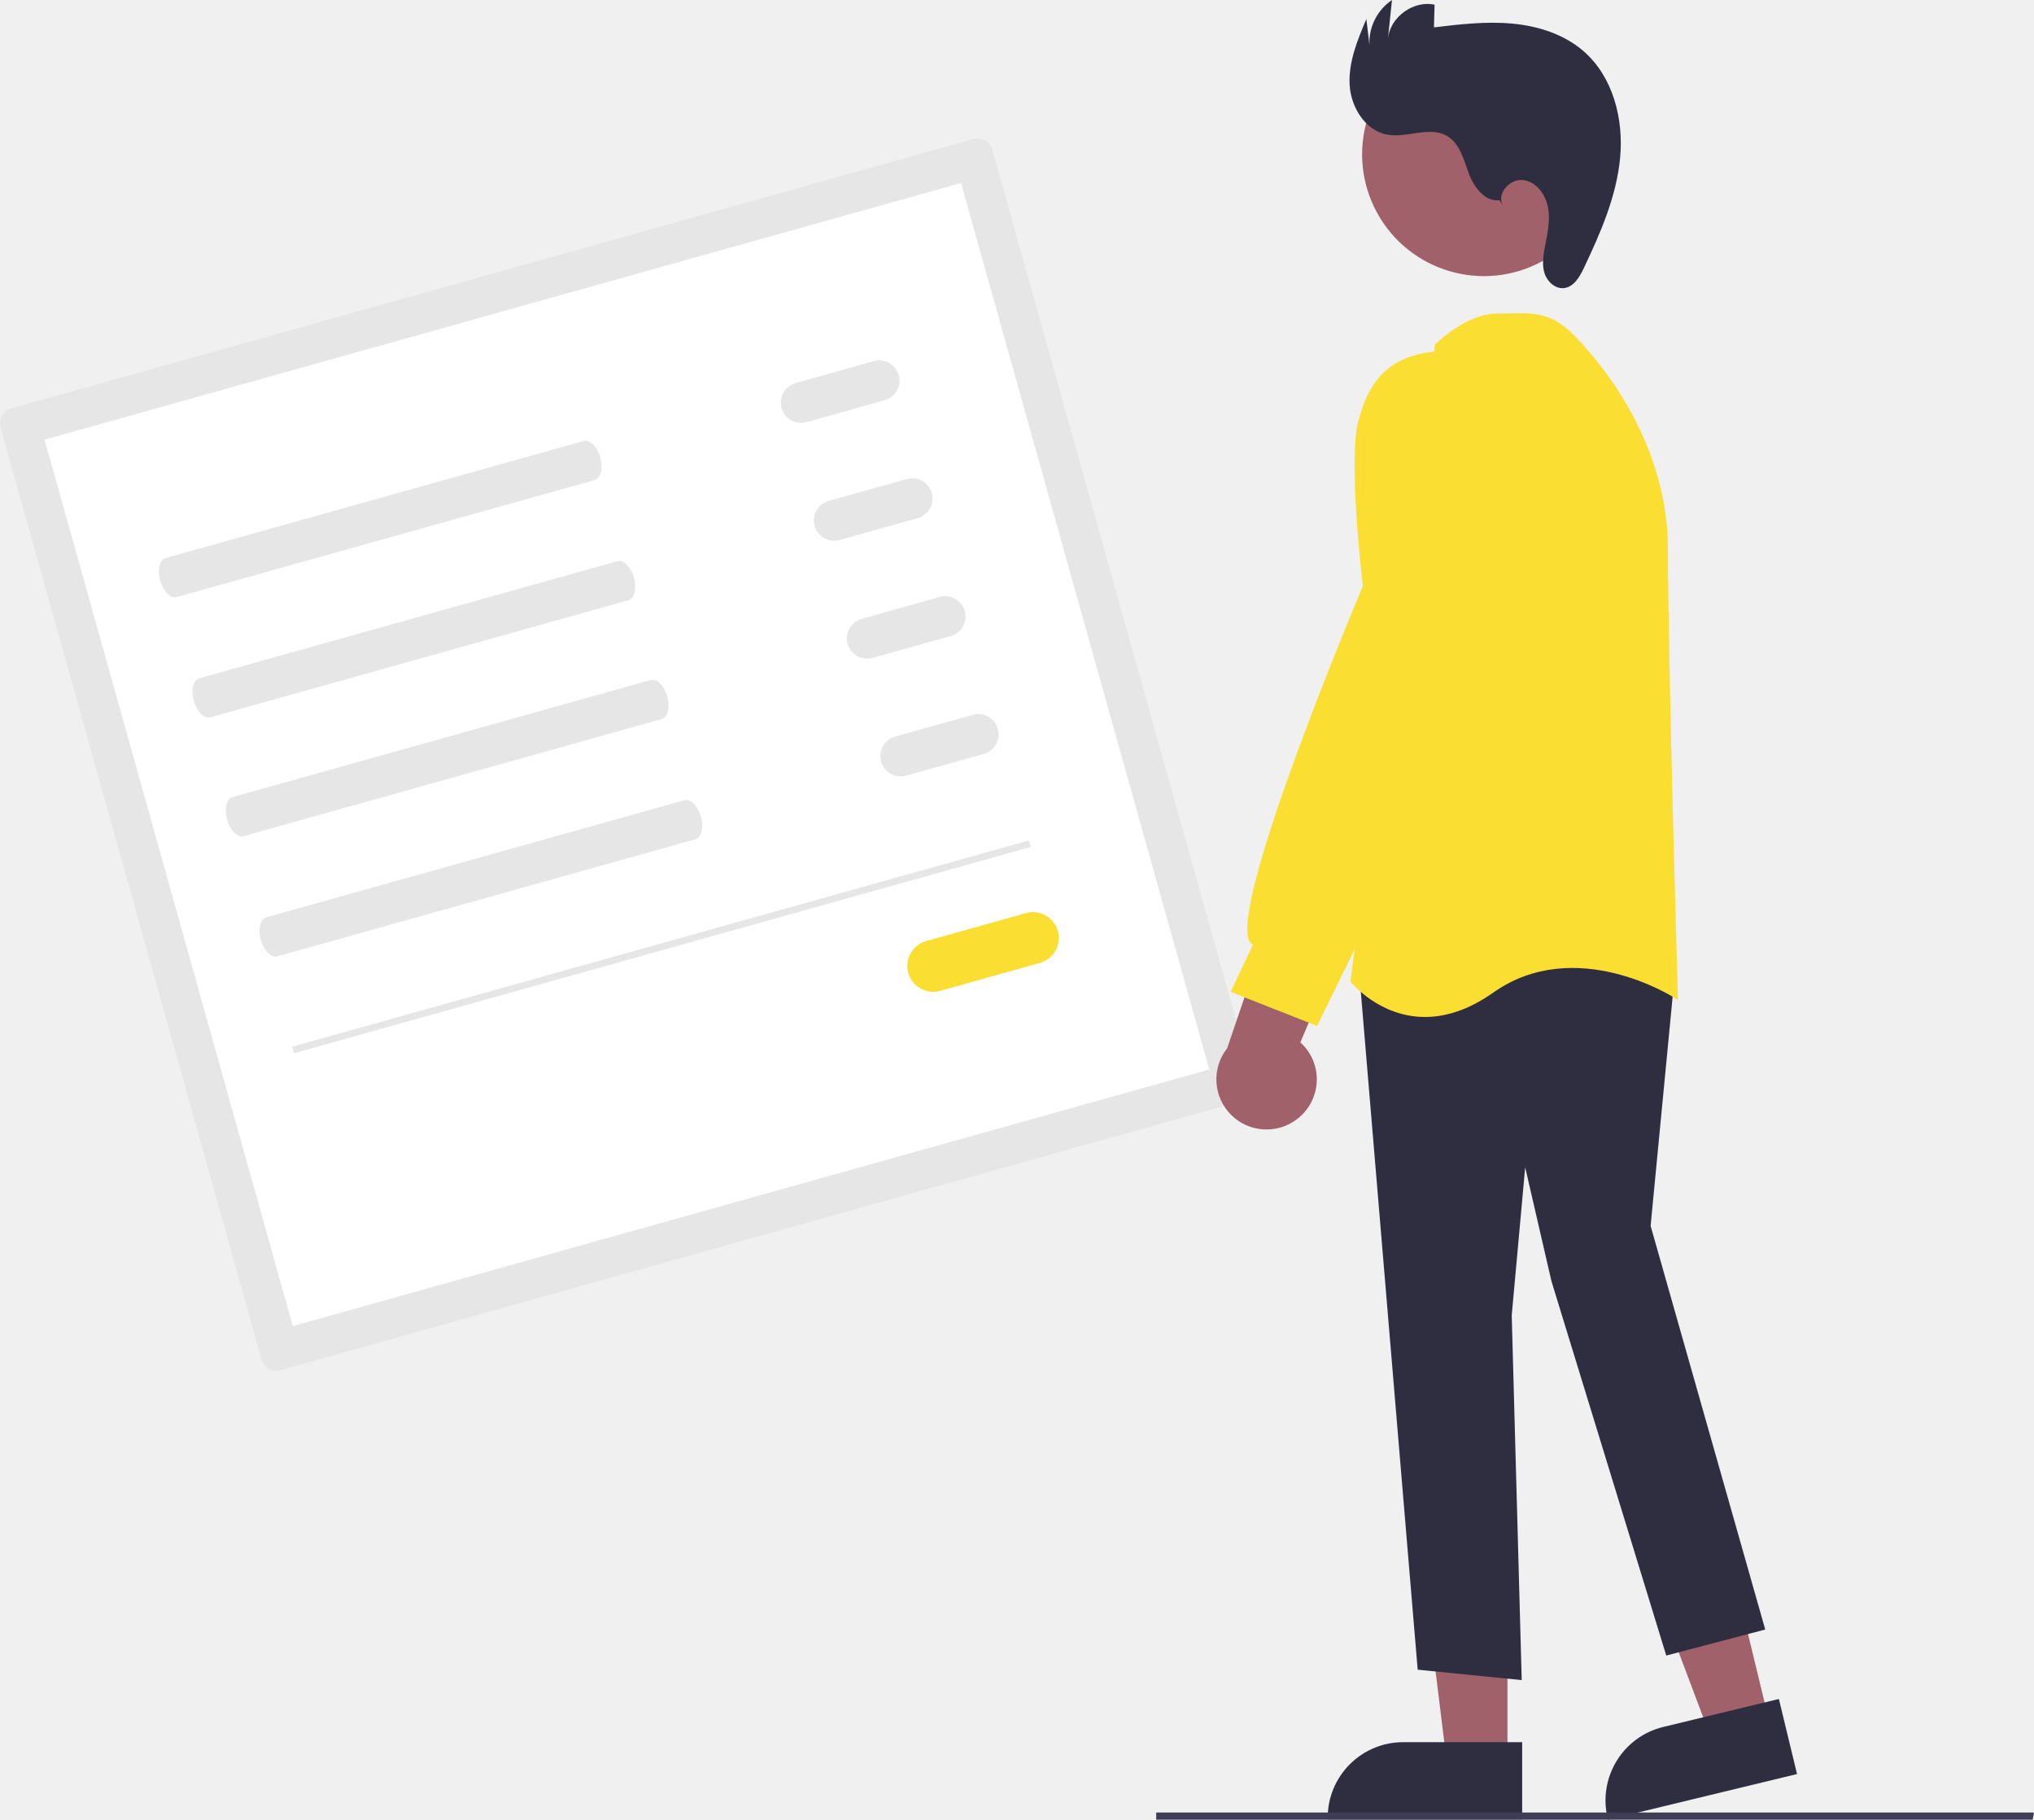
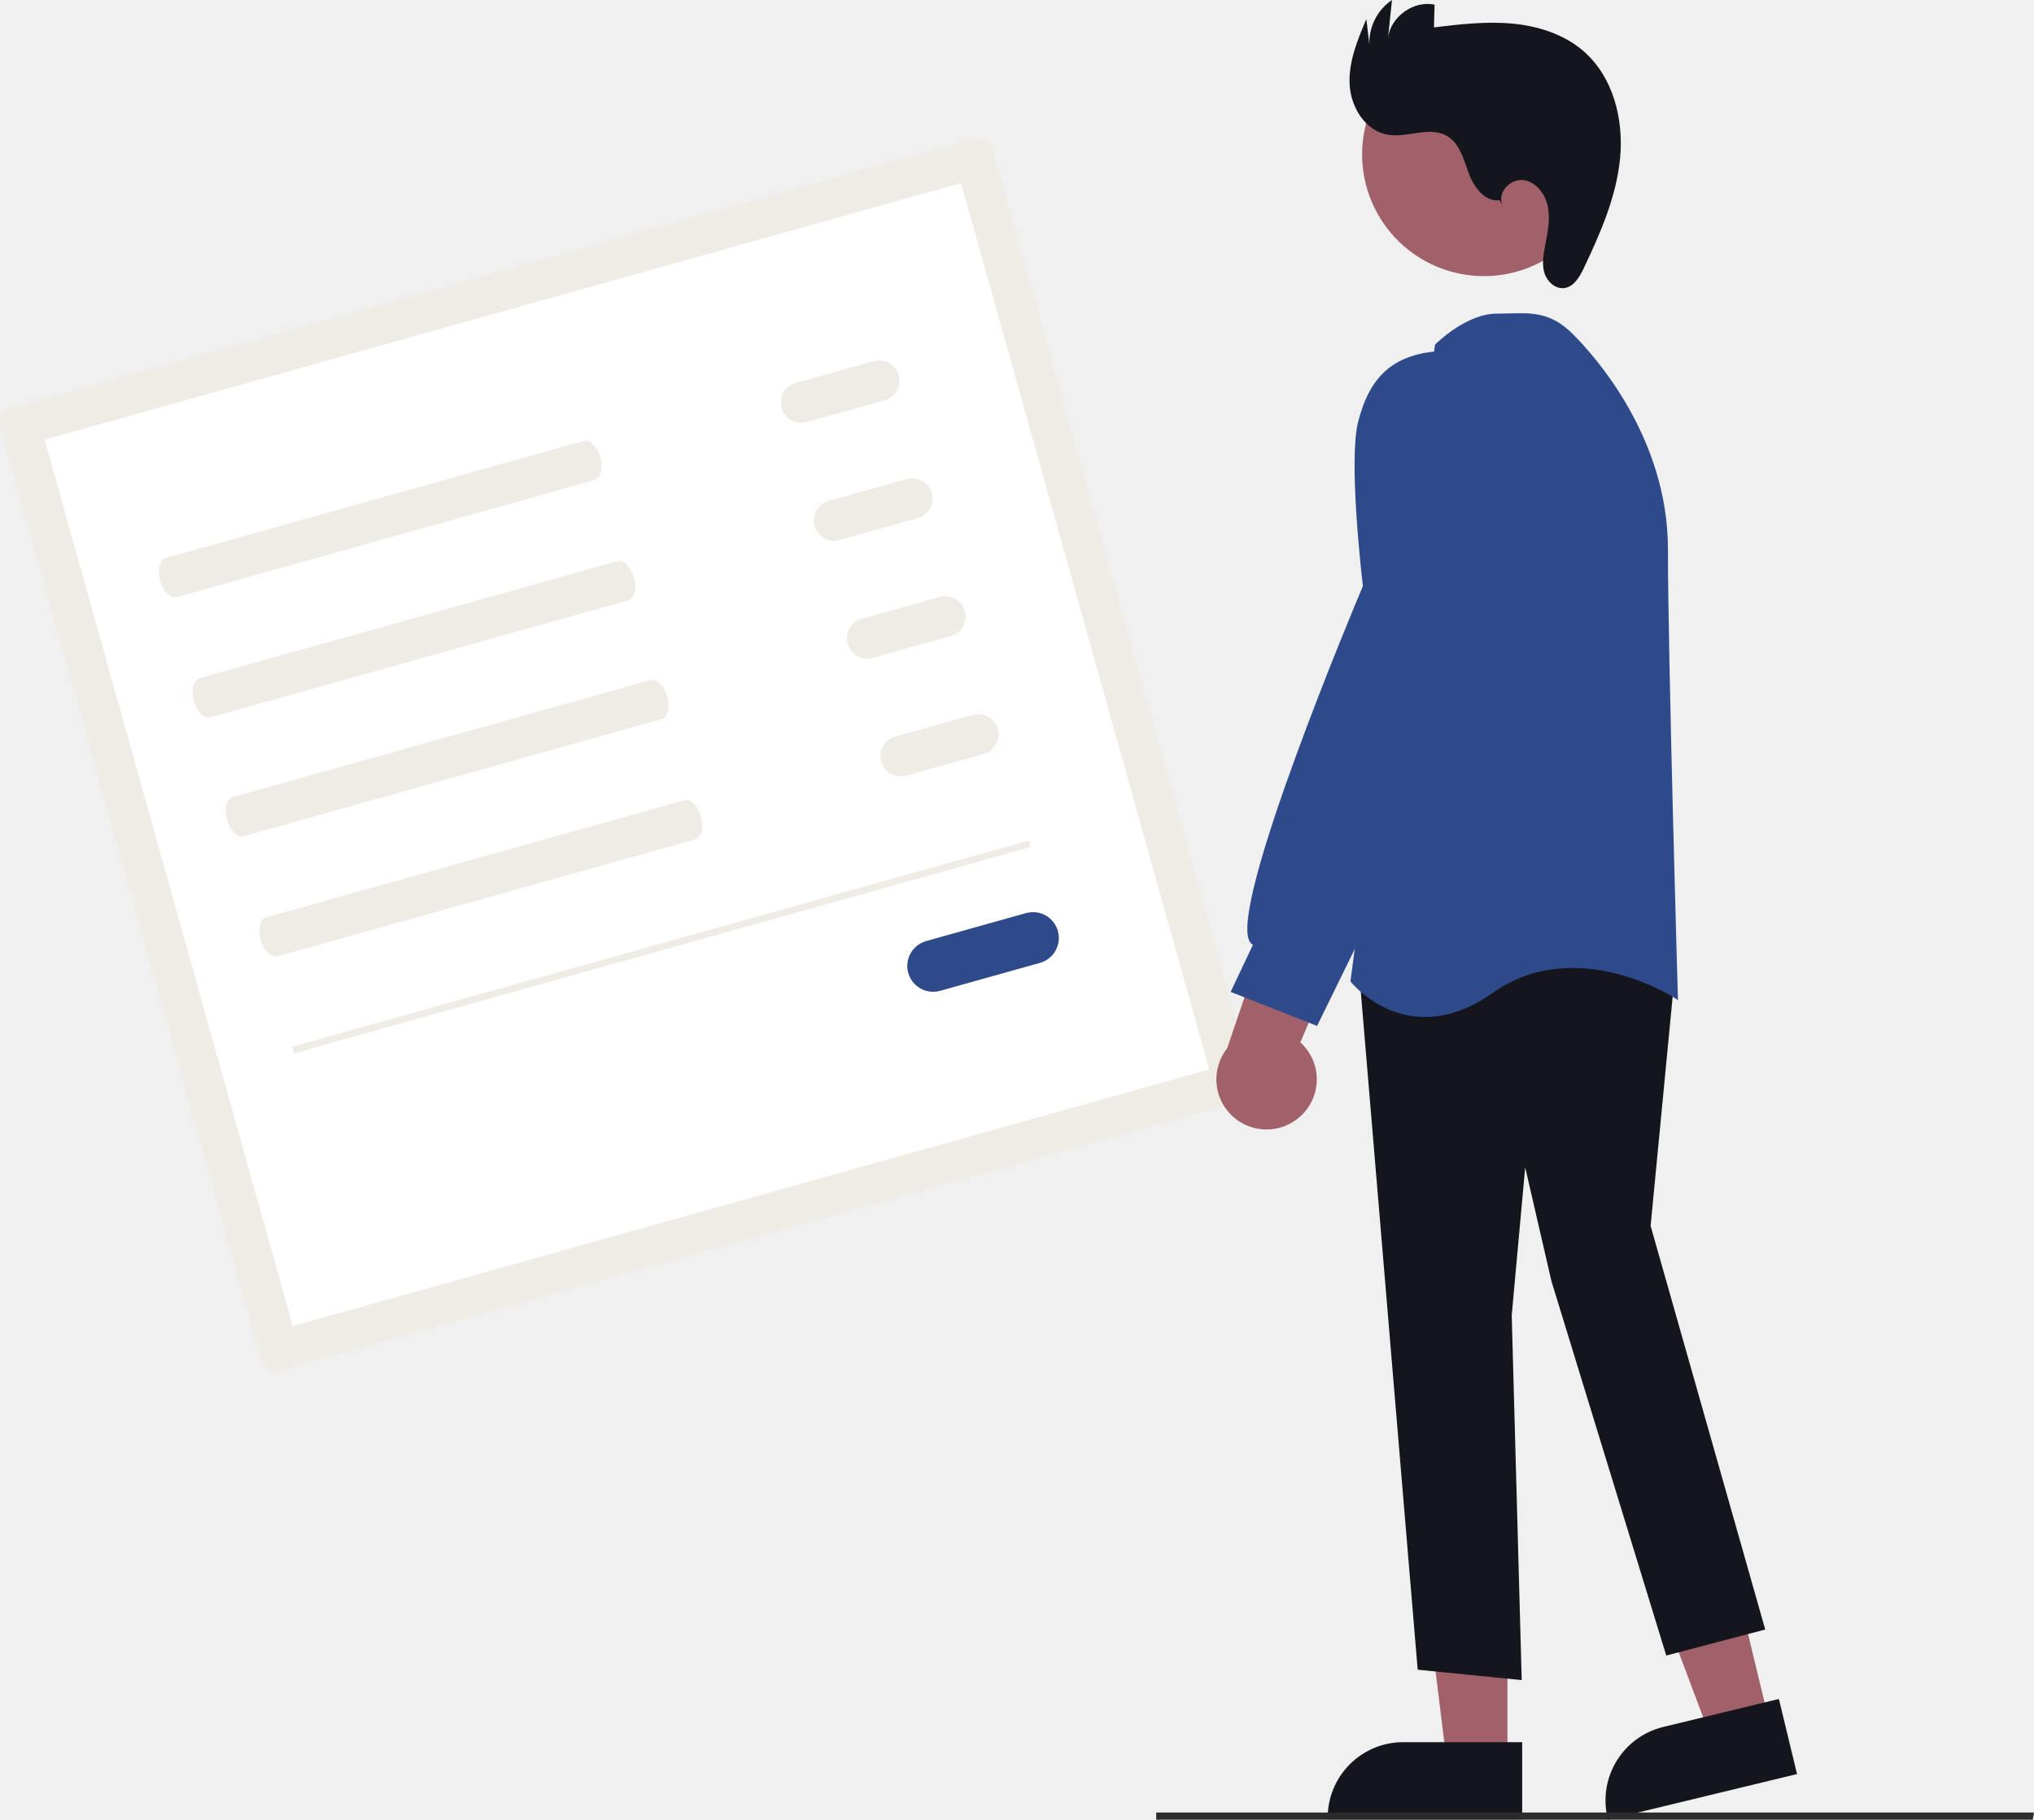
<svg xmlns="http://www.w3.org/2000/svg" id="bb518178-b77f-4eb8-b154-ea18eb3c6f97" data-name="Layer 1" width="598.111" height="535.114" viewBox="0 0 598.111 535.114">
-   <path d="M304.296,302.517a4.594,4.594,0,0,0-3.182,5.656l76.716,273.978a4.594,4.594,0,0,0,5.656,3.182l282.815-79.191a4.594,4.594,0,0,0,3.182-5.656L592.767,226.508a4.594,4.594,0,0,0-5.656-3.182Z" transform="translate(-300.9444 -182.4429)" fill="#e6e6e6" />
+   <path d="M304.296,302.517a4.594,4.594,0,0,0-3.182,5.656l76.716,273.978a4.594,4.594,0,0,0,5.656,3.182l282.815-79.191a4.594,4.594,0,0,0,3.182-5.656L592.767,226.508a4.594,4.594,0,0,0-5.656-3.182Z" transform="translate(-300.9444 -182.4429)" fill="#efebe5" />
  <path d="M387.041,572.396l269.505-75.464L583.556,236.264,314.052,311.727Z" transform="translate(-300.9444 -182.4429)" fill="#fff" />
-   <path d="M349.684,346.534c-1.798.503-2.539,3.49-1.652,6.658s3.072,5.335,4.87,4.832L475.818,323.606c1.798-.503,2.539-3.49,1.652-6.658s-3.072-5.335-4.87-4.832Z" transform="translate(-300.9444 -182.4429)" fill="#e6e6e6" />
-   <path d="M359.582,381.886c-1.798.503-2.539,3.49-1.652,6.658s3.072,5.335,4.87,4.832l122.917-34.418c1.798-.503,2.539-3.49,1.652-6.658s-3.072-5.335-4.87-4.832Z" transform="translate(-300.9444 -182.4429)" fill="#e6e6e6" />
-   <path d="M369.367,416.83c-1.798.503-2.539,3.49-1.652,6.658s3.072,5.335,4.87,4.832L495.501,393.902c1.798-.503,2.539-3.49,1.652-6.658s-3.072-5.335-4.87-4.832Z" transform="translate(-300.9444 -182.4429)" fill="#e6e6e6" />
-   <path d="M379.266,452.182c-1.798.503-2.539,3.49-1.652,6.658s3.072,5.335,4.87,4.832l122.917-34.418c1.798-.503,2.539-3.49,1.652-6.658s-3.072-5.335-4.87-4.832Z" transform="translate(-300.9444 -182.4429)" fill="#e6e6e6" />
-   <path d="M534.98,295.057a5.966,5.966,0,1,0,3.217,11.489l22.979-6.434a5.966,5.966,0,0,0-3.217-11.489Z" transform="translate(-300.9444 -182.4429)" fill="#e6e6e6" />
-   <path d="M544.687,329.724a5.966,5.966,0,1,0,3.217,11.489l22.979-6.434a5.966,5.966,0,0,0-3.217-11.489Z" transform="translate(-300.9444 -182.4429)" fill="#e6e6e6" />
-   <path d="M554.394,364.391a5.966,5.966,0,1,0,3.217,11.489l22.979-6.434a5.966,5.966,0,0,0-3.217-11.489Z" transform="translate(-300.9444 -182.4429)" fill="#e6e6e6" />
-   <path d="M564.101,399.057a5.966,5.966,0,0,0,3.217,11.489l22.979-6.434a5.966,5.966,0,0,0-3.217-11.489Z" transform="translate(-300.9444 -182.4429)" fill="#e6e6e6" />
-   <path d="M573.375,459.146a7.602,7.602,0,1,0,4.099,14.64l29.28-8.199a7.601,7.601,0,0,0-4.099-14.64h0Z" transform="translate(-300.9444 -182.4429)" fill="#fade32" />
-   <rect x="382.945" y="459.877" width="225" height="2" transform="translate(-406.8637 -31.78243) rotate(-15.64269)" fill="#e6e6e6" />
+   <path d="M349.684,346.534c-1.798.503-2.539,3.49-1.652,6.658s3.072,5.335,4.87,4.832L475.818,323.606c1.798-.503,2.539-3.49,1.652-6.658s-3.072-5.335-4.87-4.832Z" transform="translate(-300.9444 -182.4429)" fill="#efebe5" />
+   <path d="M359.582,381.886c-1.798.503-2.539,3.49-1.652,6.658s3.072,5.335,4.87,4.832l122.917-34.418c1.798-.503,2.539-3.49,1.652-6.658s-3.072-5.335-4.87-4.832Z" transform="translate(-300.9444 -182.4429)" fill="#efebe5" />
+   <path d="M369.367,416.83c-1.798.503-2.539,3.49-1.652,6.658s3.072,5.335,4.87,4.832L495.501,393.902c1.798-.503,2.539-3.49,1.652-6.658s-3.072-5.335-4.87-4.832Z" transform="translate(-300.9444 -182.4429)" fill="#efebe5" />
+   <path d="M379.266,452.182c-1.798.503-2.539,3.49-1.652,6.658s3.072,5.335,4.87,4.832l122.917-34.418c1.798-.503,2.539-3.49,1.652-6.658s-3.072-5.335-4.87-4.832Z" transform="translate(-300.9444 -182.4429)" fill="#efebe5" />
+   <path d="M534.98,295.057a5.966,5.966,0,1,0,3.217,11.489l22.979-6.434a5.966,5.966,0,0,0-3.217-11.489Z" transform="translate(-300.9444 -182.4429)" fill="#efebe5" />
+   <path d="M544.687,329.724a5.966,5.966,0,1,0,3.217,11.489l22.979-6.434a5.966,5.966,0,0,0-3.217-11.489Z" transform="translate(-300.9444 -182.4429)" fill="#efebe5" />
+   <path d="M554.394,364.391a5.966,5.966,0,1,0,3.217,11.489l22.979-6.434a5.966,5.966,0,0,0-3.217-11.489Z" transform="translate(-300.9444 -182.4429)" fill="#efebe5" />
+   <path d="M564.101,399.057a5.966,5.966,0,0,0,3.217,11.489l22.979-6.434a5.966,5.966,0,0,0-3.217-11.489Z" transform="translate(-300.9444 -182.4429)" fill="#efebe5" />
+   <path d="M573.375,459.146a7.602,7.602,0,1,0,4.099,14.64l29.28-8.199a7.601,7.601,0,0,0-4.099-14.64h0Z" transform="translate(-300.9444 -182.4429)" fill="#2e4a8a" />
+   <rect x="382.945" y="459.877" width="225" height="2" transform="translate(-406.8637 -31.78243) rotate(-15.64269)" fill="#efebe5" />
  <polygon points="520.202 506.072 502.825 510.273 478.352 445.247 503.999 439.047 520.202 506.072" fill="#a0616a" />
-   <path d="M773.79,717.557l-.118-.486a22.233,22.233,0,0,1,16.368-26.805l33.999-8.219,5.336,22.073Z" transform="translate(-300.9444 -182.4429)" fill="#2f2e41" />
+   <path d="M773.79,717.557l-.118-.486a22.233,22.233,0,0,1,16.368-26.805l33.999-8.219,5.336,22.073Z" transform="translate(-300.9444 -182.4429)" fill="#15161d" />
  <polygon points="443.276 517.91 425.399 517.909 416.894 448.953 443.279 448.954 443.276 517.91" fill="#a0616a" />
-   <path d="M748.551,717.454l-57.186-.002v-.5a22.208,22.208,0,0,1,22.208-22.208h.001l34.978.001Z" transform="translate(-300.9444 -182.4429)" fill="#2f2e41" />
-   <path d="M717.824,673.433,700.466,466.562l71.856-13.245.284-.051,21.032,13.52-7.32,76.134,33.704,118.699-29.102,7.659L757.161,559.19,749.436,525.714l-3.959,43.5L748.416,676.492Z" transform="translate(-300.9444 -182.4429)" fill="#2f2e41" />
-   <path d="M698.241,471.254l-.19-.241,24.83-186.957.032-.245.175-.175c.366-.366,9.066-8.963,18.014-8.963,1.294,0,2.524-.033,3.704-.063,6.848-.178,12.257-.32,18.685,6.109,6.55,6.549,27.92,30.465,27.92,63.219,0,31.704,2.887,130.228,2.916,131.219l.041,1.391-1.167-.759c-.288-.185-29.031-18.487-53.137-1.474-7.533,5.317-14.301,7.181-20.087,7.181C706.509,481.497,698.356,471.401,698.241,471.254Z" transform="translate(-300.9444 -182.4429)" fill="#fade32" />
+   <path d="M748.551,717.454l-57.186-.002v-.5a22.208,22.208,0,0,1,22.208-22.208h.001l34.978.001Z" transform="translate(-300.9444 -182.4429)" fill="#15161d" />
+   <path d="M717.824,673.433,700.466,466.562l71.856-13.245.284-.051,21.032,13.52-7.32,76.134,33.704,118.699-29.102,7.659L757.161,559.19,749.436,525.714l-3.959,43.5L748.416,676.492Z" transform="translate(-300.9444 -182.4429)" fill="#15161d" />
+   <path d="M698.241,471.254l-.19-.241,24.83-186.957.032-.245.175-.175c.366-.366,9.066-8.963,18.014-8.963,1.294,0,2.524-.033,3.704-.063,6.848-.178,12.257-.32,18.685,6.109,6.55,6.549,27.92,30.465,27.92,63.219,0,31.704,2.887,130.228,2.916,131.219l.041,1.391-1.167-.759c-.288-.185-29.031-18.487-53.137-1.474-7.533,5.317-14.301,7.181-20.087,7.181C706.509,481.497,698.356,471.401,698.241,471.254Z" transform="translate(-300.9444 -182.4429)" fill="#2e4a8a" />
  <circle cx="737.302" cy="227.82" r="35.815" transform="translate(-319.8677 199.1298) rotate(-28.66321)" fill="#a0616a" />
  <path d="M682.474,511.433a14.664,14.664,0,0,0,.851-22.469l20.339-47.976L677.033,445.889,661.801,490.697a14.743,14.743,0,0,0,20.673,20.736Z" transform="translate(-300.9444 -182.4429)" fill="#a0616a" />
-   <path d="M662.824,474.114l6.55-13.827a2.693,2.693,0,0,1-.967-1.003c-6.119-10.605,30.843-98.672,33.306-104.514-.376-3.177-4.256-36.844-1.419-48.193,3.34-13.359,10.197-19.585,22.93-20.818,14.041-1.319,17.83,17.749,17.866,17.943l.013,49.02-16.115,56.428-36.752,74.973Z" transform="translate(-300.9444 -182.4429)" fill="#fade32" />
-   <path d="M741.881,241.314c-4.293.559-7.532-3.834-9.034-7.895s-2.647-8.788-6.379-10.982c-5.1-2.997-11.625.608-17.457-.381-6.586-1.117-10.868-8.096-11.204-14.768s2.319-13.088,4.924-19.239l.909,7.644a15.159,15.159,0,0,1,6.625-13.251l-1.172,11.217c.735-6.284,7.505-11.153,13.696-9.851l-.185,6.684c7.607-.905,15.28-1.81,22.909-1.121s15.312,3.103,21.094,8.127c8.65,7.516,11.809,19.892,10.748,31.301s-5.77,22.128-10.679,32.482c-1.235,2.605-2.943,5.545-5.807,5.877-2.573.298-4.928-1.853-5.728-4.317s-.41-5.141.069-7.686c.724-3.846,1.636-7.777.956-11.63s-3.453-7.662-7.337-8.134-7.86,3.968-5.992,7.407Z" transform="translate(-300.9444 -182.4429)" fill="#2f2e41" />
-   <polygon points="597.729 535.092 339.991 535.092 339.991 532.986 598.111 532.986 597.729 535.092" fill="#3f3d56" />
+   <path d="M662.824,474.114l6.55-13.827a2.693,2.693,0,0,1-.967-1.003c-6.119-10.605,30.843-98.672,33.306-104.514-.376-3.177-4.256-36.844-1.419-48.193,3.34-13.359,10.197-19.585,22.93-20.818,14.041-1.319,17.83,17.749,17.866,17.943l.013,49.02-16.115,56.428-36.752,74.973Z" transform="translate(-300.9444 -182.4429)" fill="#2e4a8a" />
+   <path d="M741.881,241.314c-4.293.559-7.532-3.834-9.034-7.895s-2.647-8.788-6.379-10.982c-5.1-2.997-11.625.608-17.457-.381-6.586-1.117-10.868-8.096-11.204-14.768s2.319-13.088,4.924-19.239l.909,7.644a15.159,15.159,0,0,1,6.625-13.251l-1.172,11.217c.735-6.284,7.505-11.153,13.696-9.851l-.185,6.684c7.607-.905,15.28-1.81,22.909-1.121s15.312,3.103,21.094,8.127c8.65,7.516,11.809,19.892,10.748,31.301s-5.77,22.128-10.679,32.482c-1.235,2.605-2.943,5.545-5.807,5.877-2.573.298-4.928-1.853-5.728-4.317s-.41-5.141.069-7.686c.724-3.846,1.636-7.777.956-11.63s-3.453-7.662-7.337-8.134-7.86,3.968-5.992,7.407Z" transform="translate(-300.9444 -182.4429)" fill="#15161d" />
+   <polygon points="597.729 535.092 339.991 535.092 339.991 532.986 598.111 532.986 597.729 535.092" fill="#2b2b2b" />
</svg>
